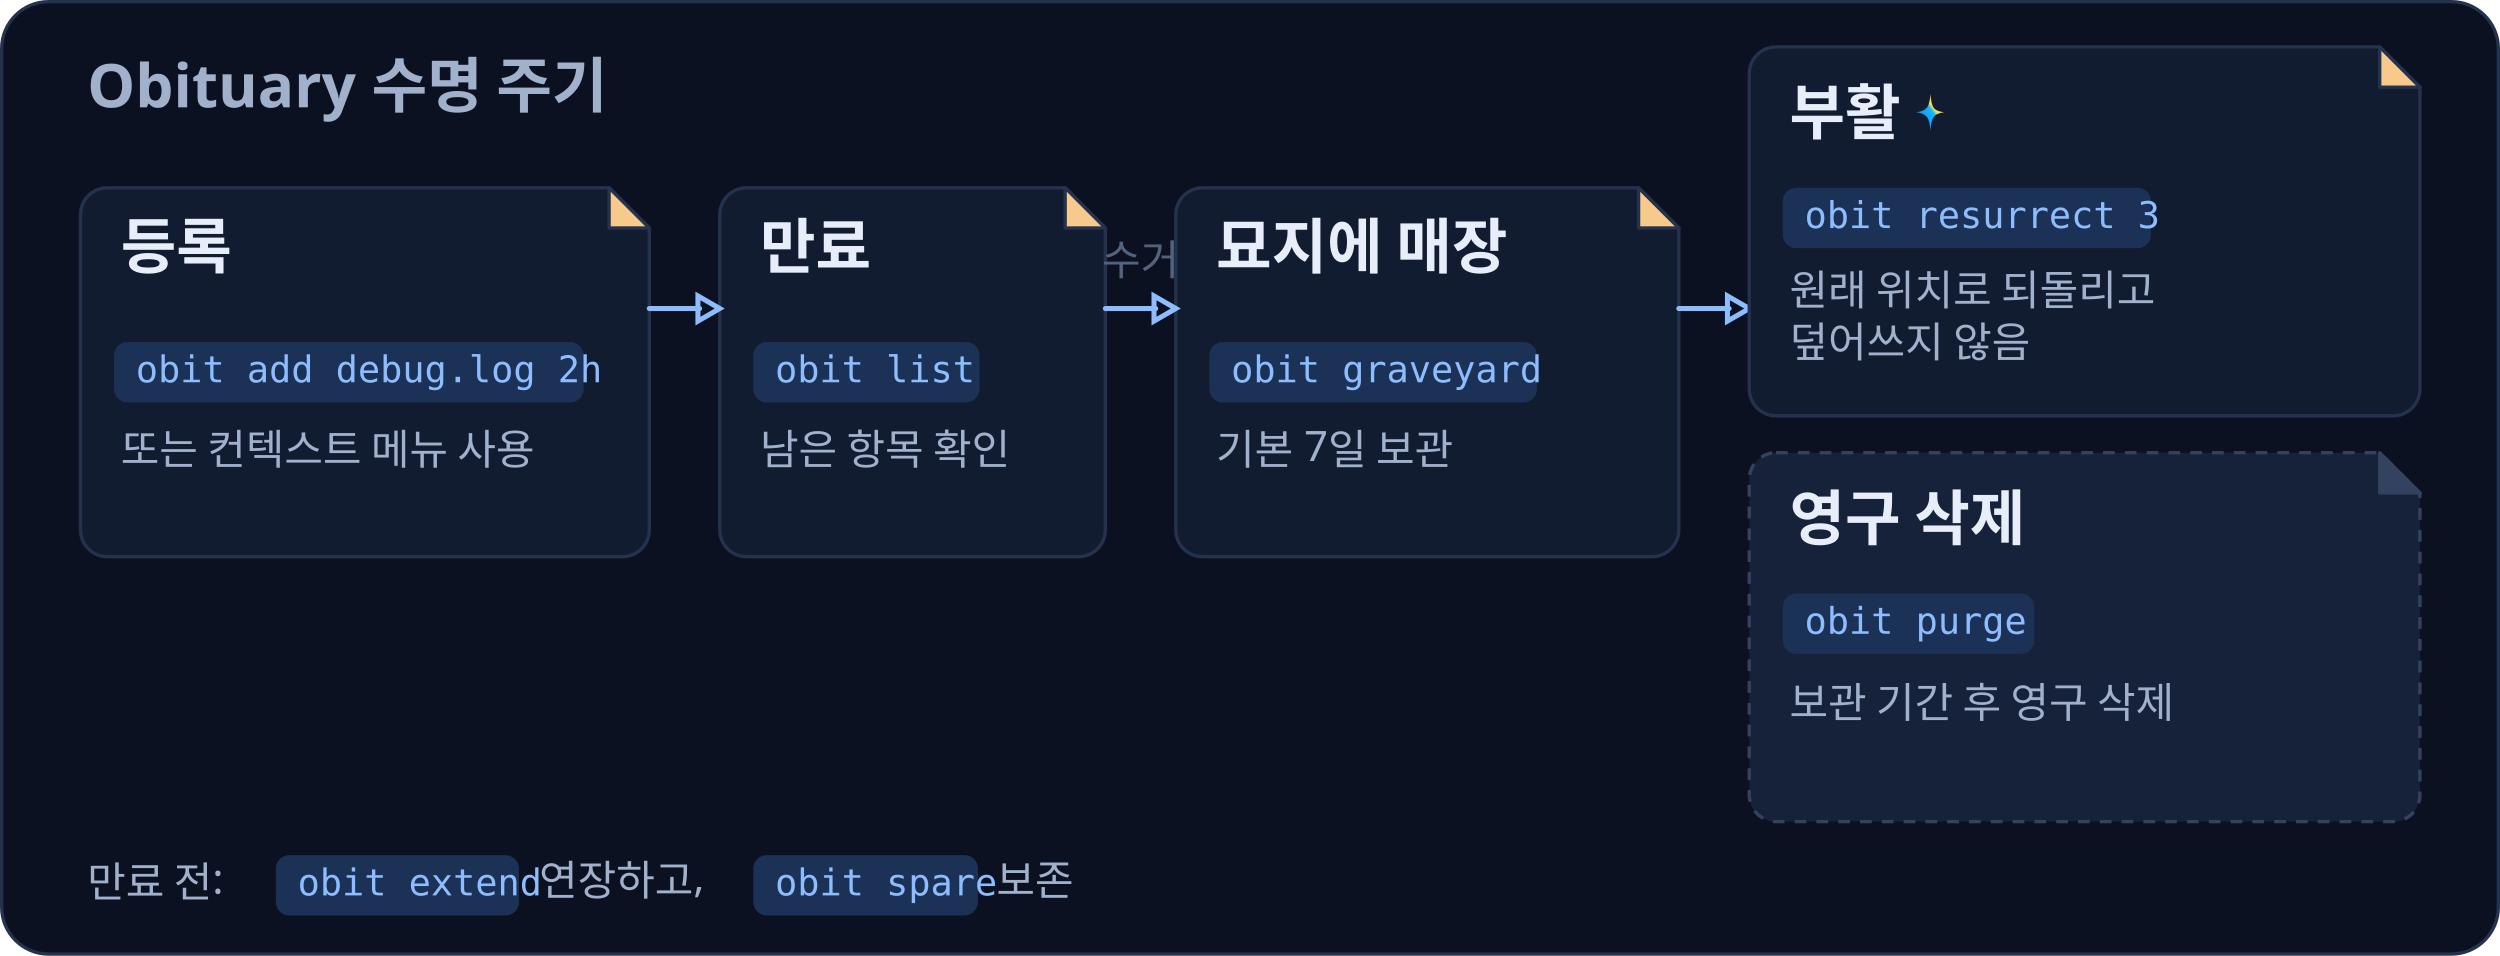
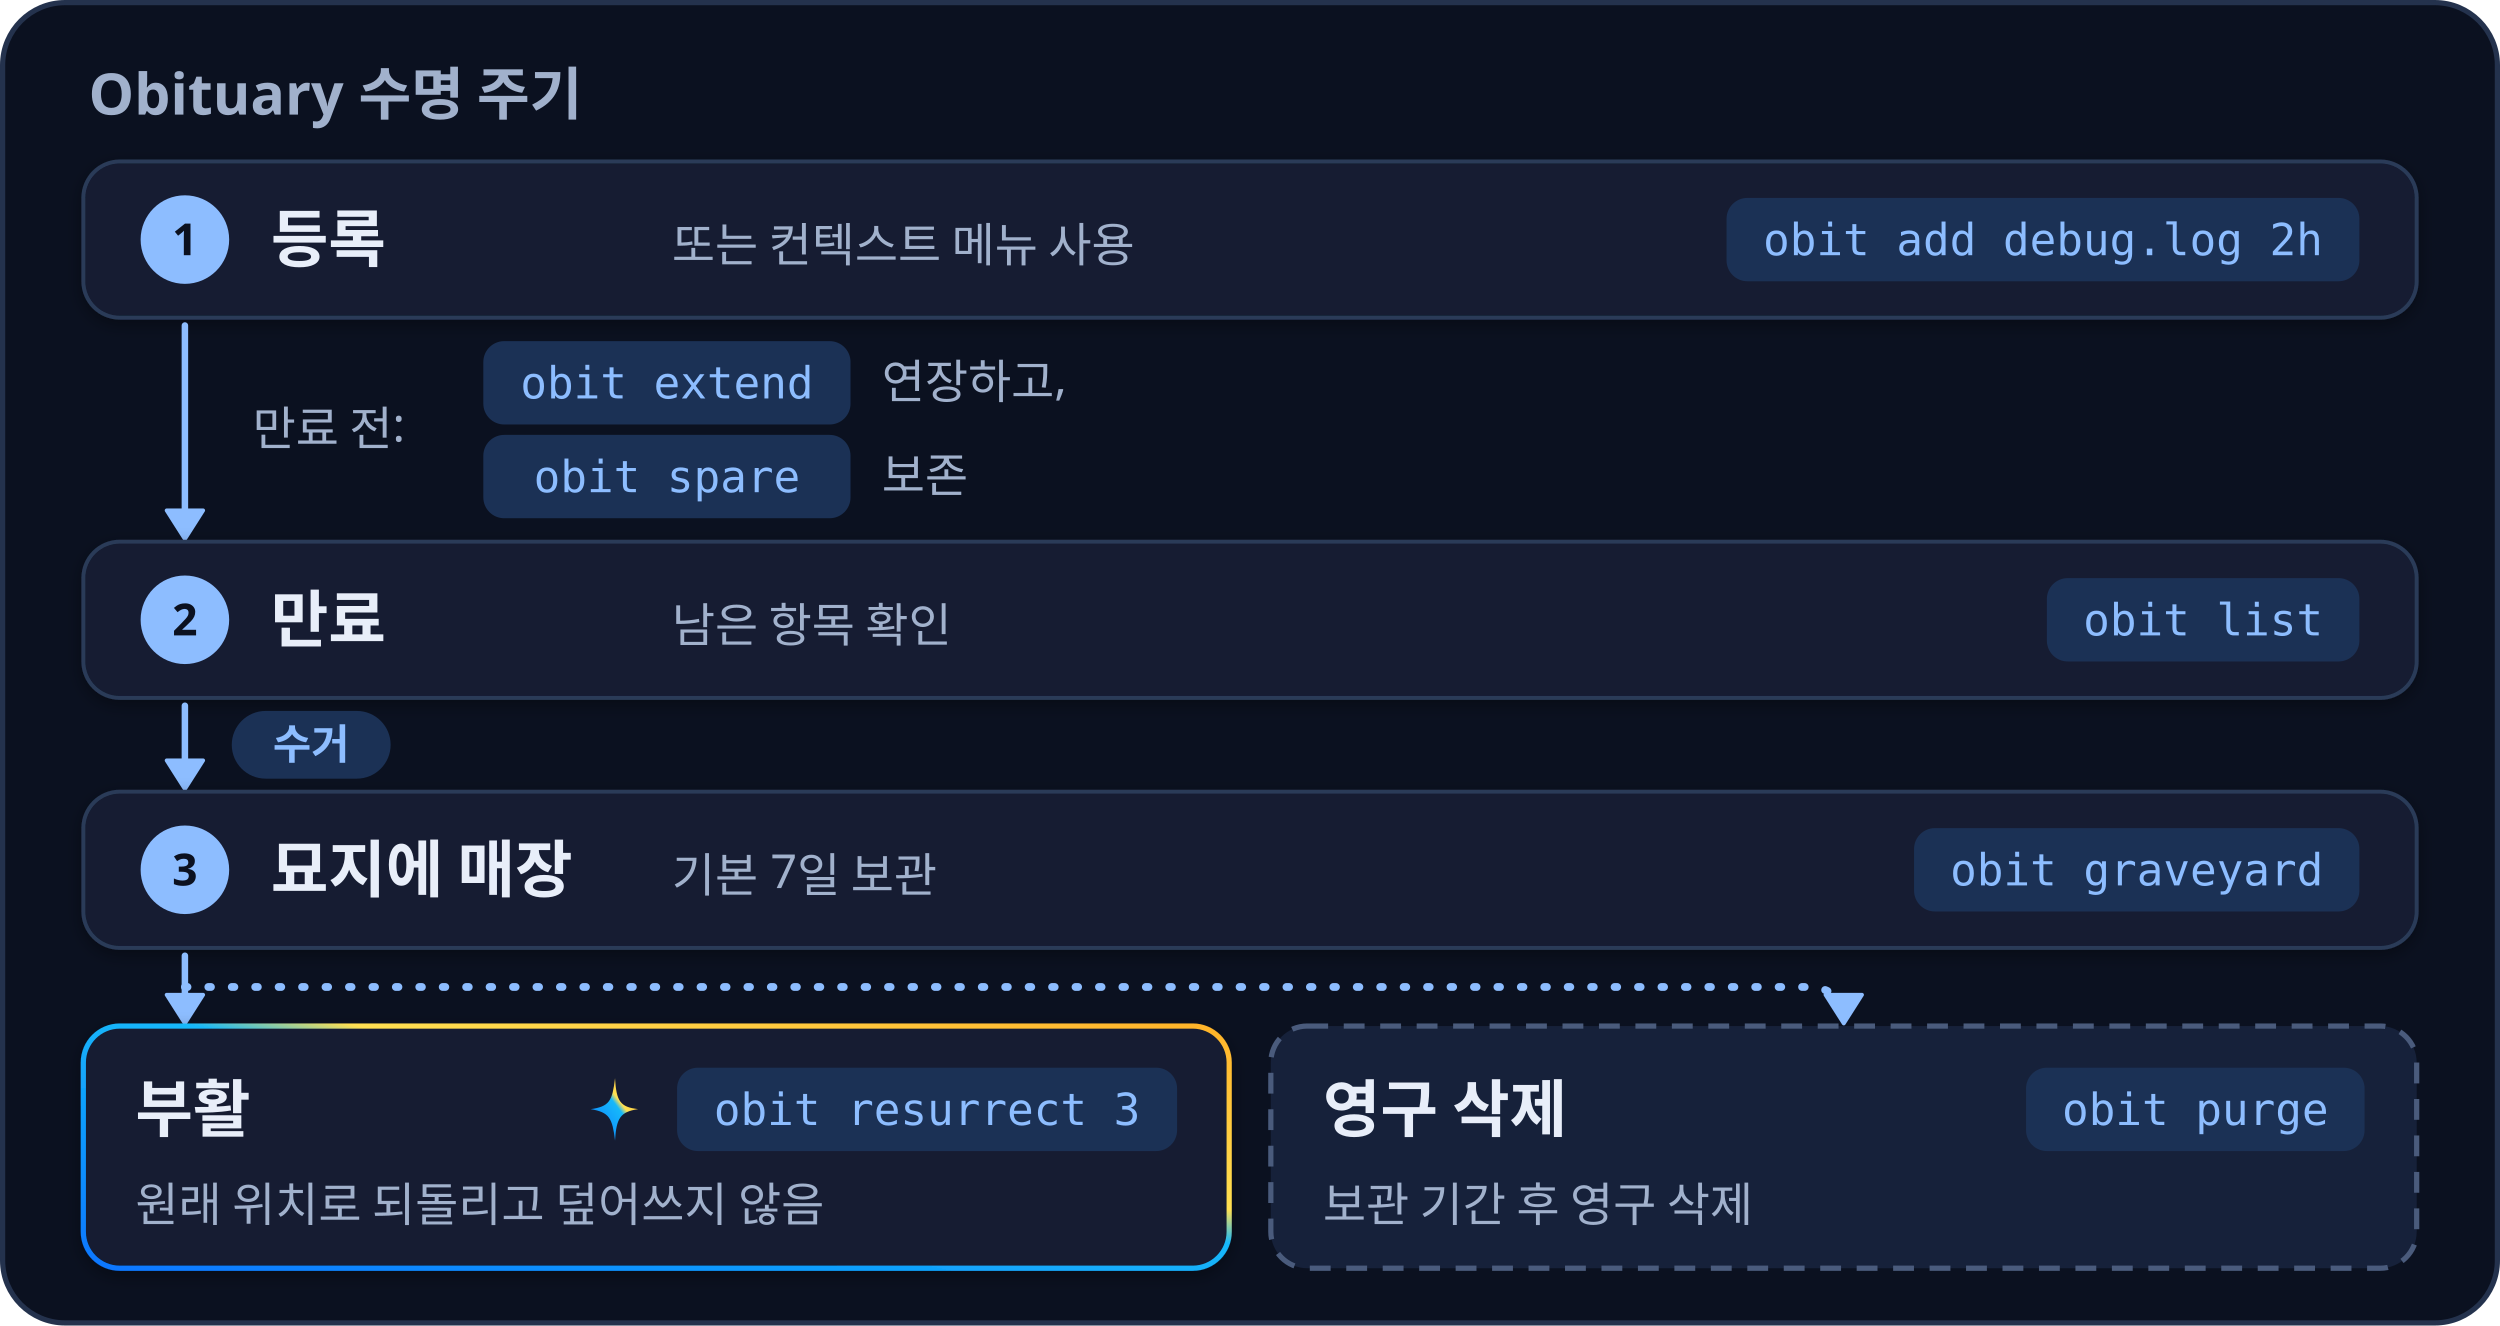
- <svg xmlns="http://www.w3.org/2000/svg" width="1491" height="570" viewBox="0 0 1491 570" role="img" aria-labelledby="title desc">
+ <svg xmlns="http://www.w3.org/2000/svg" width="960" height="509" viewBox="0 0 960 509" role="img" aria-labelledby="title desc">
  <defs>
    <linearGradient id="spark" x1="0" y1="1" x2="1" y2="0">
      <stop stop-color="#0876FF" />
      <stop offset=".55" stop-color="#16B8FA" />
      <stop offset=".62" stop-color="#FFE052" />
      <stop offset="1" stop-color="#FFB329" />
    </linearGradient>
+     <filter id="shadow" x="-4%" y="-12%" width="108%" height="132%">
+       <feDropShadow dx="0" dy="2" stdDeviation="3" flood-color="#000000" flood-opacity="0.35" />
+     </filter>
  </defs>
-   <rect x="1" y="1" width="1489" height="568" rx="28" fill="#0B1120" stroke="#24324D" stroke-width="2" />
-   <g font-family="-apple-system, BlinkMacSystemFont, 'Segoe UI', 'Noto Sans', 'Noto Sans CJK SC', 'Noto Sans CJK TC', 'Noto Sans JP', 'Noto Sans KR', 'Noto Sans Cyrillic', 'Microsoft YaHei', 'PingFang SC', 'Hiragino Sans', 'Malgun Gothic', sans-serif">
-     <text x="52" y="64" font-family="-apple-system, BlinkMacSystemFont, 'Segoe UI', 'Noto Sans', 'Noto Sans CJK SC', 'Noto Sans CJK TC', 'Noto Sans JP', 'Noto Sans KR', 'Noto Sans Cyrillic', 'Microsoft YaHei', 'PingFang SC', 'Hiragino Sans', 'Malgun Gothic', sans-serif" font-size="36.0" fill="#A1B1CC" font-weight="600" id="section">Obituary 수명 주기</text>
-     <path d="M64 112H363.25L387.25 136V316A16 16 0 0 1 371.25 332H64A16 16 0 0 1 48 316V128A16 16 0 0 1 64 112Z" fill="#121C31" stroke="#24324D" stroke-width="2" />
-     <path d="M363.25 112V136H387.25Z" fill="#F7C98B" stroke="#24324D" stroke-width="2" stroke-linejoin="round" />
-     <text x="72" y="160" font-family="-apple-system, BlinkMacSystemFont, 'Segoe UI', 'Noto Sans', 'Noto Sans CJK SC', 'Noto Sans CJK TC', 'Noto Sans JP', 'Noto Sans KR', 'Noto Sans Cyrillic', 'Microsoft YaHei', 'PingFang SC', 'Hiragino Sans', 'Malgun Gothic', sans-serif" font-size="36.0" fill="#E8EEF9" font-weight="700" id="register">등록</text>
-     <rect x="68" y="204" width="280.1" height="36" rx="8" fill="#1B3155" />
-     <text x="81" y="228" font-family="ui-monospace, 'Cascadia Code', 'SF Mono', Consolas, monospace" font-size="22.0" fill="#8DBDFF">obit add debug.log 2h</text>
-     <text x="72" y="277" font-family="-apple-system, BlinkMacSystemFont, 'Segoe UI', 'Noto Sans', 'Noto Sans CJK SC', 'Noto Sans CJK TC', 'Noto Sans JP', 'Noto Sans KR', 'Noto Sans Cyrillic', 'Microsoft YaHei', 'PingFang SC', 'Hiragino Sans', 'Malgun Gothic', sans-serif" font-size="25.0" fill="#A1B1CC" id="register_note">또는 컨텍스트 메뉴 사용</text>
-     <path d="M445.25 112H635.25L659.25 136V316A16 16 0 0 1 643.25 332H445.25A16 16 0 0 1 429.25 316V128A16 16 0 0 1 445.25 112Z" fill="#121C31" stroke="#24324D" stroke-width="2" />
-     <path d="M635.25 112V136H659.25Z" fill="#F7C98B" stroke="#24324D" stroke-width="2" stroke-linejoin="round" />
-     <text x="453.25" y="160" font-family="-apple-system, BlinkMacSystemFont, 'Segoe UI', 'Noto Sans', 'Noto Sans CJK SC', 'Noto Sans CJK TC', 'Noto Sans JP', 'Noto Sans KR', 'Noto Sans Cyrillic', 'Microsoft YaHei', 'PingFang SC', 'Hiragino Sans', 'Malgun Gothic', sans-serif" font-size="36.0" fill="#E8EEF9" font-weight="700" id="expire">만료</text>
-     <rect x="449.25" y="204" width="134.9" height="36" rx="8" fill="#1B3155" />
-     <text x="462.25" y="228" font-family="ui-monospace, 'Cascadia Code', 'SF Mono', Consolas, monospace" font-size="22.0" fill="#8DBDFF">obit list</text>
-     <text x="453.25" y="277" font-family="-apple-system, BlinkMacSystemFont, 'Segoe UI', 'Noto Sans', 'Noto Sans CJK SC', 'Noto Sans CJK TC', 'Noto Sans JP', 'Noto Sans KR', 'Noto Sans Cyrillic', 'Microsoft YaHei', 'PingFang SC', 'Hiragino Sans', 'Malgun Gothic', sans-serif" font-size="25.0" fill="#A1B1CC" id="expire_note">남은 항목 확인</text>
-     <path d="M717.25 112H977.25L1001.25 136V316A16 16 0 0 1 985.25 332H717.25A16 16 0 0 1 701.25 316V128A16 16 0 0 1 717.25 112Z" fill="#121C31" stroke="#24324D" stroke-width="2" />
-     <path d="M977.25 112V136H1001.25Z" fill="#F7C98B" stroke="#24324D" stroke-width="2" stroke-linejoin="round" />
-     <text x="725.25" y="160" font-family="-apple-system, BlinkMacSystemFont, 'Segoe UI', 'Noto Sans', 'Noto Sans CJK SC', 'Noto Sans CJK TC', 'Noto Sans JP', 'Noto Sans KR', 'Noto Sans Cyrillic', 'Microsoft YaHei', 'PingFang SC', 'Hiragino Sans', 'Malgun Gothic', sans-serif" font-size="36.0" fill="#E8EEF9" font-weight="700" id="bury">묘지에 매장</text>
-     <rect x="721.25" y="204" width="195.4" height="36" rx="8" fill="#1B3155" />
-     <text x="734.25" y="228" font-family="ui-monospace, 'Cascadia Code', 'SF Mono', Consolas, monospace" font-size="22.0" fill="#8DBDFF">obit graveyard</text>
-     <text x="725.25" y="277" font-family="-apple-system, BlinkMacSystemFont, 'Segoe UI', 'Noto Sans', 'Noto Sans CJK SC', 'Noto Sans CJK TC', 'Noto Sans JP', 'Noto Sans KR', 'Noto Sans Cyrillic', 'Microsoft YaHei', 'PingFang SC', 'Hiragino Sans', 'Malgun Gothic', sans-serif" font-size="25.0" fill="#A1B1CC" id="bury_note">기본 7일 보관</text>
-     <path d="M387.25 184H417.25M429.25 184l-13 -7.5v15Z" stroke="#8DBDFF" stroke-width="3" stroke-linecap="round" fill="none" />
-     <path d="M659.25 184H689.25M701.25 184l-13 -7.5v15Z" stroke="#8DBDFF" stroke-width="3" stroke-linecap="round" fill="none" />
-     <text x="680.25" y="164.0" font-family="-apple-system, BlinkMacSystemFont, 'Segoe UI', 'Noto Sans', 'Noto Sans CJK SC', 'Noto Sans CJK TC', 'Noto Sans JP', 'Noto Sans KR', 'Noto Sans Cyrillic', 'Microsoft YaHei', 'PingFang SC', 'Hiragino Sans', 'Malgun Gothic', sans-serif" font-size="25.0" fill="#53637D" text-anchor="middle">수거</text>
-     <path d="M1001.25 184H1031.25M1043.25 184l-13 -7.5v15Z" stroke="#8DBDFF" stroke-width="3" stroke-linecap="round" fill="none" />
-     <path d="M1059.25 28H1419.25L1443.25 52V232A16 16 0 0 1 1427.25 248H1059.25A16 16 0 0 1 1043.25 232V44A16 16 0 0 1 1059.25 28Z" fill="#121C31" stroke="#24324D" stroke-width="2" />
-     <path d="M1419.25 28V52H1443.25Z" fill="#F7C98B" stroke="#24324D" stroke-width="2" stroke-linejoin="round" />
-     <text x="1067.25" y="80" font-family="-apple-system, BlinkMacSystemFont, 'Segoe UI', 'Noto Sans', 'Noto Sans CJK SC', 'Noto Sans CJK TC', 'Noto Sans JP', 'Noto Sans KR', 'Noto Sans Cyrillic', 'Microsoft YaHei', 'PingFang SC', 'Hiragino Sans', 'Malgun Gothic', sans-serif" font-size="36.0" fill="#E8EEF9" font-weight="700" id="resurrect">부활</text>
-     <path id="resurrect-star" d="M17.6 9.4c.3 5.3 1.2 6.5 5.2 7-4 .6-4.9 2-5.2 7.1-.6-5.1-1.3-6.4-5.5-7.1 4.2-.6 4.9-1.8 5.5-7Z" fill="url(#spark)" transform="translate(1151.25 67) scale(1.55) translate(-17.5 -16.45)" />
-     <rect x="1063.25" y="112" width="219.6" height="36" rx="8" fill="#1B3155" />
-     <text x="1076.25" y="136" font-family="ui-monospace, 'Cascadia Code', 'SF Mono', Consolas, monospace" font-size="22.0" fill="#8DBDFF">obit resurrect 3</text>
-     <text x="1067.25" y="182" font-family="-apple-system, BlinkMacSystemFont, 'Segoe UI', 'Noto Sans', 'Noto Sans CJK SC', 'Noto Sans CJK TC', 'Noto Sans JP', 'Noto Sans KR', 'Noto Sans Cyrillic', 'Microsoft YaHei', 'PingFang SC', 'Hiragino Sans', 'Malgun Gothic', sans-serif" font-size="25.0" fill="#A1B1CC" id="resurrect-note">원래 위치로 되돌리고</text>
-     <text x="1067.25" y="213" font-family="-apple-system, BlinkMacSystemFont, 'Segoe UI', 'Noto Sans', 'Noto Sans CJK SC', 'Noto Sans CJK TC', 'Noto Sans JP', 'Noto Sans KR', 'Noto Sans Cyrillic', 'Microsoft YaHei', 'PingFang SC', 'Hiragino Sans', 'Malgun Gothic', sans-serif" font-size="25.0" fill="#A1B1CC" id="resurrect-note">덮어쓰지 않음</text>
-     <path d="M1059.25 270H1419.25L1443.25 294V474A16 16 0 0 1 1427.25 490H1059.25A16 16 0 0 1 1043.25 474V286A16 16 0 0 1 1059.25 270Z" fill="#16213A" stroke="#33425F" stroke-width="2" stroke-dasharray="7 6" />
-     <path d="M1419.25 270V294H1443.25Z" fill="#33425F" stroke="#33425F" stroke-width="2" stroke-linejoin="round" />
-     <text x="1067.25" y="322" font-family="-apple-system, BlinkMacSystemFont, 'Segoe UI', 'Noto Sans', 'Noto Sans CJK SC', 'Noto Sans CJK TC', 'Noto Sans JP', 'Noto Sans KR', 'Noto Sans Cyrillic', 'Microsoft YaHei', 'PingFang SC', 'Hiragino Sans', 'Malgun Gothic', sans-serif" font-size="36.0" fill="#E8EEF9" font-weight="700" id="purge">영구 삭제</text>
-     <rect x="1063.25" y="354" width="150" height="36" rx="8" fill="#1B3155" />
-     <text x="1076.25" y="378" font-family="ui-monospace, 'Cascadia Code', 'SF Mono', Consolas, monospace" font-size="22.0" fill="#8DBDFF">obit purge</text>
-     <text x="1067.25" y="428" font-family="-apple-system, BlinkMacSystemFont, 'Segoe UI', 'Noto Sans', 'Noto Sans CJK SC', 'Noto Sans CJK TC', 'Noto Sans JP', 'Noto Sans KR', 'Noto Sans Cyrillic', 'Microsoft YaHei', 'PingFang SC', 'Hiragino Sans', 'Malgun Gothic', sans-serif" font-size="25.0" fill="#A1B1CC" id="purge-note">보관 기간 후 영구 삭제</text>
-     <text x="52" y="535" font-family="-apple-system, BlinkMacSystemFont, 'Segoe UI', 'Noto Sans', 'Noto Sans CJK SC', 'Noto Sans CJK TC', 'Noto Sans JP', 'Noto Sans KR', 'Noto Sans Cyrillic', 'Microsoft YaHei', 'PingFang SC', 'Hiragino Sans', 'Malgun Gothic', sans-serif" font-size="25.0" fill="#A1B1CC" id="before">만료 전:</text>
-     <rect x="164.5" y="510" width="145" height="36" rx="8" fill="#1B3155" />
-     <text x="177.5" y="534" font-family="ui-monospace, 'Cascadia Code', 'SF Mono', Consolas, monospace" font-size="22.0" fill="#8DBDFF">obit extend</text>
-     <text x="321.5" y="534" font-family="-apple-system, BlinkMacSystemFont, 'Segoe UI', 'Noto Sans', 'Noto Sans CJK SC', 'Noto Sans CJK TC', 'Noto Sans JP', 'Noto Sans KR', 'Noto Sans Cyrillic', 'Microsoft YaHei', 'PingFang SC', 'Hiragino Sans', 'Malgun Gothic', sans-serif" font-size="25.0" fill="#A1B1CC" id="extend-note">연장하고,</text>
-     <rect x="449.25" y="510" width="134" height="36" rx="8" fill="#1B3155" />
-     <text x="462.25" y="534" font-family="ui-monospace, 'Cascadia Code', 'SF Mono', Consolas, monospace" font-size="22.0" fill="#8DBDFF">obit spare</text>
-     <text x="594.25" y="534" font-family="-apple-system, BlinkMacSystemFont, 'Segoe UI', 'Noto Sans', 'Noto Sans CJK SC', 'Noto Sans CJK TC', 'Noto Sans JP', 'Noto Sans KR', 'Noto Sans Cyrillic', 'Microsoft YaHei', 'PingFang SC', 'Hiragino Sans', 'Malgun Gothic', sans-serif" font-size="25.0" fill="#A1B1CC" id="spare-note">보존</text>
-   </g>
+   <rect data-role="bg" x="1" y="1" width="958" height="507" rx="24" fill="#0B1120" stroke="#24324D" stroke-width="2" />
+   <text x="34" y="44" font-family="-apple-system, BlinkMacSystemFont, 'Segoe UI', 'Noto Sans', 'Noto Sans CJK SC', 'Noto Sans CJK TC', 'Noto Sans JP', 'Noto Sans KR', 'Noto Sans Cyrillic', 'Microsoft YaHei', 'PingFang SC', 'Hiragino Sans', 'Malgun Gothic', sans-serif" font-size="22" fill="#A1B1CC" font-weight="700" data-t="heading" data-k="title" data-g="title">Obituary 수명 주기</text>
+   <rect data-role="card" x="32" y="62" width="896" height="60" rx="14" fill="#121C31" stroke="#2C3B58" stroke-width="1.5" filter="url(#shadow)" />
+   <circle data-role="badge" cx="71" cy="92" r="17" fill="#8DBDFF" />
+   <text x="71" y="98" font-family="-apple-system, BlinkMacSystemFont, 'Segoe UI', 'Noto Sans', 'Noto Sans CJK SC', 'Noto Sans CJK TC', 'Noto Sans JP', 'Noto Sans KR', 'Noto Sans Cyrillic', 'Microsoft YaHei', 'PingFang SC', 'Hiragino Sans', 'Malgun Gothic', sans-serif" font-size="17" fill="#0B1120" font-weight="700" text-anchor="middle" data-t="number">1</text>
+   <text x="104" y="100.5" font-family="-apple-system, BlinkMacSystemFont, 'Segoe UI', 'Noto Sans', 'Noto Sans CJK SC', 'Noto Sans CJK TC', 'Noto Sans JP', 'Noto Sans KR', 'Noto Sans Cyrillic', 'Microsoft YaHei', 'PingFang SC', 'Hiragino Sans', 'Malgun Gothic', sans-serif" font-size="24" fill="#E8EEF9" font-weight="700" data-t="title" data-k="register" data-g="register">등록</text>
+   <text x="258" y="100.5" font-family="-apple-system, BlinkMacSystemFont, 'Segoe UI', 'Noto Sans', 'Noto Sans CJK SC', 'Noto Sans CJK TC', 'Noto Sans JP', 'Noto Sans KR', 'Noto Sans Cyrillic', 'Microsoft YaHei', 'PingFang SC', 'Hiragino Sans', 'Malgun Gothic', sans-serif" font-size="18" fill="#A1B1CC" data-t="note" data-k="register_note" data-g="register_note">또는 컨텍스트 메뉴 사용</text>
+   <rect data-role="chip" x="663" y="76" width="243" height="32" rx="8" fill="#1B3155" data-in="card" />
+   <text x="784.5" y="98" font-family="ui-monospace, 'Cascadia Code', 'SF Mono', Consolas, monospace" font-size="17" fill="#8DBDFF" text-anchor="middle" data-t="code">obit add debug.log 2h</text>
+   <path data-role="arrow" d="M71 125V198" fill="none" stroke="#8DBDFF" stroke-width="2.5" stroke-linecap="round" />
+   <path data-role="arrow" d="M64 196L71 207L78 196Z" fill="#8DBDFF" stroke="#8DBDFF" stroke-width="1.5" stroke-linejoin="round" />
+   <text x="97" y="171" font-family="-apple-system, BlinkMacSystemFont, 'Segoe UI', 'Noto Sans', 'Noto Sans CJK SC', 'Noto Sans CJK TC', 'Noto Sans JP', 'Noto Sans KR', 'Noto Sans Cyrillic', 'Microsoft YaHei', 'PingFang SC', 'Hiragino Sans', 'Malgun Gothic', sans-serif" font-size="18" fill="#A1B1CC" data-t="note" data-k="before" data-g="before">만료 전:</text>
+   <rect data-role="chip" x="185.6" y="131" width="141" height="32" rx="8" fill="#1B3155" data-in="gap" />
+   <text x="256.1" y="153" font-family="ui-monospace, 'Cascadia Code', 'SF Mono', Consolas, monospace" font-size="17" fill="#8DBDFF" text-anchor="middle" data-t="code">obit extend</text>
+   <text x="338.6" y="153" font-family="-apple-system, BlinkMacSystemFont, 'Segoe UI', 'Noto Sans', 'Noto Sans CJK SC', 'Noto Sans CJK TC', 'Noto Sans JP', 'Noto Sans KR', 'Noto Sans Cyrillic', 'Microsoft YaHei', 'PingFang SC', 'Hiragino Sans', 'Malgun Gothic', sans-serif" font-size="18" fill="#A1B1CC" data-t="note" data-k="extend_note" data-g="extend_note">연장하고,</text>
+   <rect data-role="chip" x="185.6" y="167" width="141" height="32" rx="8" fill="#1B3155" data-in="gap" />
+   <text x="256.1" y="189" font-family="ui-monospace, 'Cascadia Code', 'SF Mono', Consolas, monospace" font-size="17" fill="#8DBDFF" text-anchor="middle" data-t="code">obit spare</text>
+   <text x="338.6" y="189" font-family="-apple-system, BlinkMacSystemFont, 'Segoe UI', 'Noto Sans', 'Noto Sans CJK SC', 'Noto Sans CJK TC', 'Noto Sans JP', 'Noto Sans KR', 'Noto Sans Cyrillic', 'Microsoft YaHei', 'PingFang SC', 'Hiragino Sans', 'Malgun Gothic', sans-serif" font-size="18" fill="#A1B1CC" data-t="note" data-k="spare_note" data-g="spare_note">보존</text>
+   <rect data-role="card" x="32" y="208" width="896" height="60" rx="14" fill="#121C31" stroke="#2C3B58" stroke-width="1.5" filter="url(#shadow)" />
+   <circle data-role="badge" cx="71" cy="238" r="17" fill="#8DBDFF" />
+   <text x="71" y="244" font-family="-apple-system, BlinkMacSystemFont, 'Segoe UI', 'Noto Sans', 'Noto Sans CJK SC', 'Noto Sans CJK TC', 'Noto Sans JP', 'Noto Sans KR', 'Noto Sans Cyrillic', 'Microsoft YaHei', 'PingFang SC', 'Hiragino Sans', 'Malgun Gothic', sans-serif" font-size="17" fill="#0B1120" font-weight="700" text-anchor="middle" data-t="number">2</text>
+   <text x="104" y="246.5" font-family="-apple-system, BlinkMacSystemFont, 'Segoe UI', 'Noto Sans', 'Noto Sans CJK SC', 'Noto Sans CJK TC', 'Noto Sans JP', 'Noto Sans KR', 'Noto Sans Cyrillic', 'Microsoft YaHei', 'PingFang SC', 'Hiragino Sans', 'Malgun Gothic', sans-serif" font-size="24" fill="#E8EEF9" font-weight="700" data-t="title" data-k="expire" data-g="expire">만료</text>
+   <text x="258" y="246.5" font-family="-apple-system, BlinkMacSystemFont, 'Segoe UI', 'Noto Sans', 'Noto Sans CJK SC', 'Noto Sans CJK TC', 'Noto Sans JP', 'Noto Sans KR', 'Noto Sans Cyrillic', 'Microsoft YaHei', 'PingFang SC', 'Hiragino Sans', 'Malgun Gothic', sans-serif" font-size="18" fill="#A1B1CC" data-t="note" data-k="expire_note" data-g="expire_note">남은 항목 확인</text>
+   <rect data-role="chip" x="786" y="222" width="120" height="32" rx="8" fill="#1B3155" data-in="card" />
+   <text x="846" y="244" font-family="ui-monospace, 'Cascadia Code', 'SF Mono', Consolas, monospace" font-size="17" fill="#8DBDFF" text-anchor="middle" data-t="code">obit list</text>
+   <path data-role="arrow" d="M71 271V294" fill="none" stroke="#8DBDFF" stroke-width="2.5" stroke-linecap="round" />
+   <path data-role="arrow" d="M64 292L71 303L78 292Z" fill="#8DBDFF" stroke="#8DBDFF" stroke-width="1.5" stroke-linejoin="round" />
+   <rect data-role="pill" x="89" y="273" width="61" height="26" rx="13" fill="#1B3155" />
+   <text x="119.5" y="291.5" font-family="-apple-system, BlinkMacSystemFont, 'Segoe UI', 'Noto Sans', 'Noto Sans CJK SC', 'Noto Sans CJK TC', 'Noto Sans JP', 'Noto Sans KR', 'Noto Sans Cyrillic', 'Microsoft YaHei', 'PingFang SC', 'Hiragino Sans', 'Malgun Gothic', sans-serif" font-size="16" fill="#8DBDFF" font-weight="600" text-anchor="middle" data-t="caption" data-k="reap" data-g="reap">수거</text>
+   <rect data-role="card" x="32" y="304" width="896" height="60" rx="14" fill="#121C31" stroke="#2C3B58" stroke-width="1.5" filter="url(#shadow)" />
+   <circle data-role="badge" cx="71" cy="334" r="17" fill="#8DBDFF" />
+   <text x="71" y="340" font-family="-apple-system, BlinkMacSystemFont, 'Segoe UI', 'Noto Sans', 'Noto Sans CJK SC', 'Noto Sans CJK TC', 'Noto Sans JP', 'Noto Sans KR', 'Noto Sans Cyrillic', 'Microsoft YaHei', 'PingFang SC', 'Hiragino Sans', 'Malgun Gothic', sans-serif" font-size="17" fill="#0B1120" font-weight="700" text-anchor="middle" data-t="number">3</text>
+   <text x="104" y="342.5" font-family="-apple-system, BlinkMacSystemFont, 'Segoe UI', 'Noto Sans', 'Noto Sans CJK SC', 'Noto Sans CJK TC', 'Noto Sans JP', 'Noto Sans KR', 'Noto Sans Cyrillic', 'Microsoft YaHei', 'PingFang SC', 'Hiragino Sans', 'Malgun Gothic', sans-serif" font-size="24" fill="#E8EEF9" font-weight="700" data-t="title" data-k="bury" data-g="bury">묘지에 매장</text>
+   <text x="258" y="342.5" font-family="-apple-system, BlinkMacSystemFont, 'Segoe UI', 'Noto Sans', 'Noto Sans CJK SC', 'Noto Sans CJK TC', 'Noto Sans JP', 'Noto Sans KR', 'Noto Sans Cyrillic', 'Microsoft YaHei', 'PingFang SC', 'Hiragino Sans', 'Malgun Gothic', sans-serif" font-size="18" fill="#A1B1CC" data-t="note" data-k="bury_note" data-g="bury_note">기본 7일 보관</text>
+   <rect data-role="chip" x="735" y="318" width="171" height="32" rx="8" fill="#1B3155" data-in="card" />
+   <text x="820.5" y="340" font-family="ui-monospace, 'Cascadia Code', 'SF Mono', Consolas, monospace" font-size="17" fill="#8DBDFF" text-anchor="middle" data-t="code">obit graveyard</text>
+   <path data-role="arrow" d="M71 367V384" fill="none" stroke="#8DBDFF" stroke-width="2.5" stroke-linecap="round" />
+   <path data-role="arrow" d="M64 382L71 393L78 382Z" fill="#8DBDFF" stroke="#8DBDFF" stroke-width="1.5" stroke-linejoin="round" />
+   <path data-role="arrow" d="M71 379H694Q708 379 708 393V384" fill="none" stroke="#8DBDFF" stroke-width="3" stroke-linecap="round" stroke-dasharray="1 8" />
+   <path data-role="arrow" d="M701 382L708 393L715 382Z" fill="#8DBDFF" stroke="#8DBDFF" stroke-width="1.5" stroke-linejoin="round" />
+   <rect data-role="card" x="32" y="394" width="440" height="93" rx="14" fill="#121C31" stroke="url(#spark)" stroke-width="2" filter="url(#shadow)" />
+   <text x="52" y="434.5" font-family="-apple-system, BlinkMacSystemFont, 'Segoe UI', 'Noto Sans', 'Noto Sans CJK SC', 'Noto Sans CJK TC', 'Noto Sans JP', 'Noto Sans KR', 'Noto Sans Cyrillic', 'Microsoft YaHei', 'PingFang SC', 'Hiragino Sans', 'Malgun Gothic', sans-serif" font-size="24" fill="#E8EEF9" font-weight="700" data-t="title" data-k="resurrect" data-g="resurrect">부활</text>
+   <path id="resurrect-star" data-role="icon" d="M17.6 9.4c.3 5.3 1.2 6.5 5.2 7-4 .6-4.9 2-5.2 7.1-.6-5.1-1.3-6.4-5.5-7.1 4.2-.6 4.9-1.8 5.5-7Z" fill="url(#spark)" transform="translate(236 426) scale(1.7) translate(-17.5 -16.45)" />
+   <rect data-role="chip" x="260" y="410" width="192" height="32" rx="8" fill="#1B3155" data-in="card" />
+   <text x="356" y="432" font-family="ui-monospace, 'Cascadia Code', 'SF Mono', Consolas, monospace" font-size="17" fill="#8DBDFF" text-anchor="middle" data-t="code">obit resurrect 3</text>
+   <text x="52" y="469" font-family="-apple-system, BlinkMacSystemFont, 'Segoe UI', 'Noto Sans', 'Noto Sans CJK SC', 'Noto Sans CJK TC', 'Noto Sans JP', 'Noto Sans KR', 'Noto Sans Cyrillic', 'Microsoft YaHei', 'PingFang SC', 'Hiragino Sans', 'Malgun Gothic', sans-serif" font-size="18" fill="#A1B1CC" data-t="note" data-k="resurrect_note" data-g="resurrect_note">원래 위치로 되돌리고 덮어쓰지 않음</text>
+   <rect data-role="card" x="488" y="394" width="440" height="93" rx="14" fill="#16213A" stroke="#4A5B7C" stroke-width="2" stroke-dasharray="8 6" />
+   <text x="508" y="434.5" font-family="-apple-system, BlinkMacSystemFont, 'Segoe UI', 'Noto Sans', 'Noto Sans CJK SC', 'Noto Sans CJK TC', 'Noto Sans JP', 'Noto Sans KR', 'Noto Sans Cyrillic', 'Microsoft YaHei', 'PingFang SC', 'Hiragino Sans', 'Malgun Gothic', sans-serif" font-size="24" fill="#E8EEF9" font-weight="700" data-t="title" data-k="purge" data-g="purge">영구 삭제</text>
+   <rect data-role="chip" x="778" y="410" width="130" height="32" rx="8" fill="#1B3155" data-in="card" />
+   <text x="843" y="432" font-family="ui-monospace, 'Cascadia Code', 'SF Mono', Consolas, monospace" font-size="17" fill="#8DBDFF" text-anchor="middle" data-t="code">obit purge</text>
+   <text x="508" y="469" font-family="-apple-system, BlinkMacSystemFont, 'Segoe UI', 'Noto Sans', 'Noto Sans CJK SC', 'Noto Sans CJK TC', 'Noto Sans JP', 'Noto Sans KR', 'Noto Sans Cyrillic', 'Microsoft YaHei', 'PingFang SC', 'Hiragino Sans', 'Malgun Gothic', sans-serif" font-size="18" fill="#A1B1CC" data-t="note" data-k="purge_note" data-g="purge_note">보관 기간 후 영구 삭제</text>
</svg>
